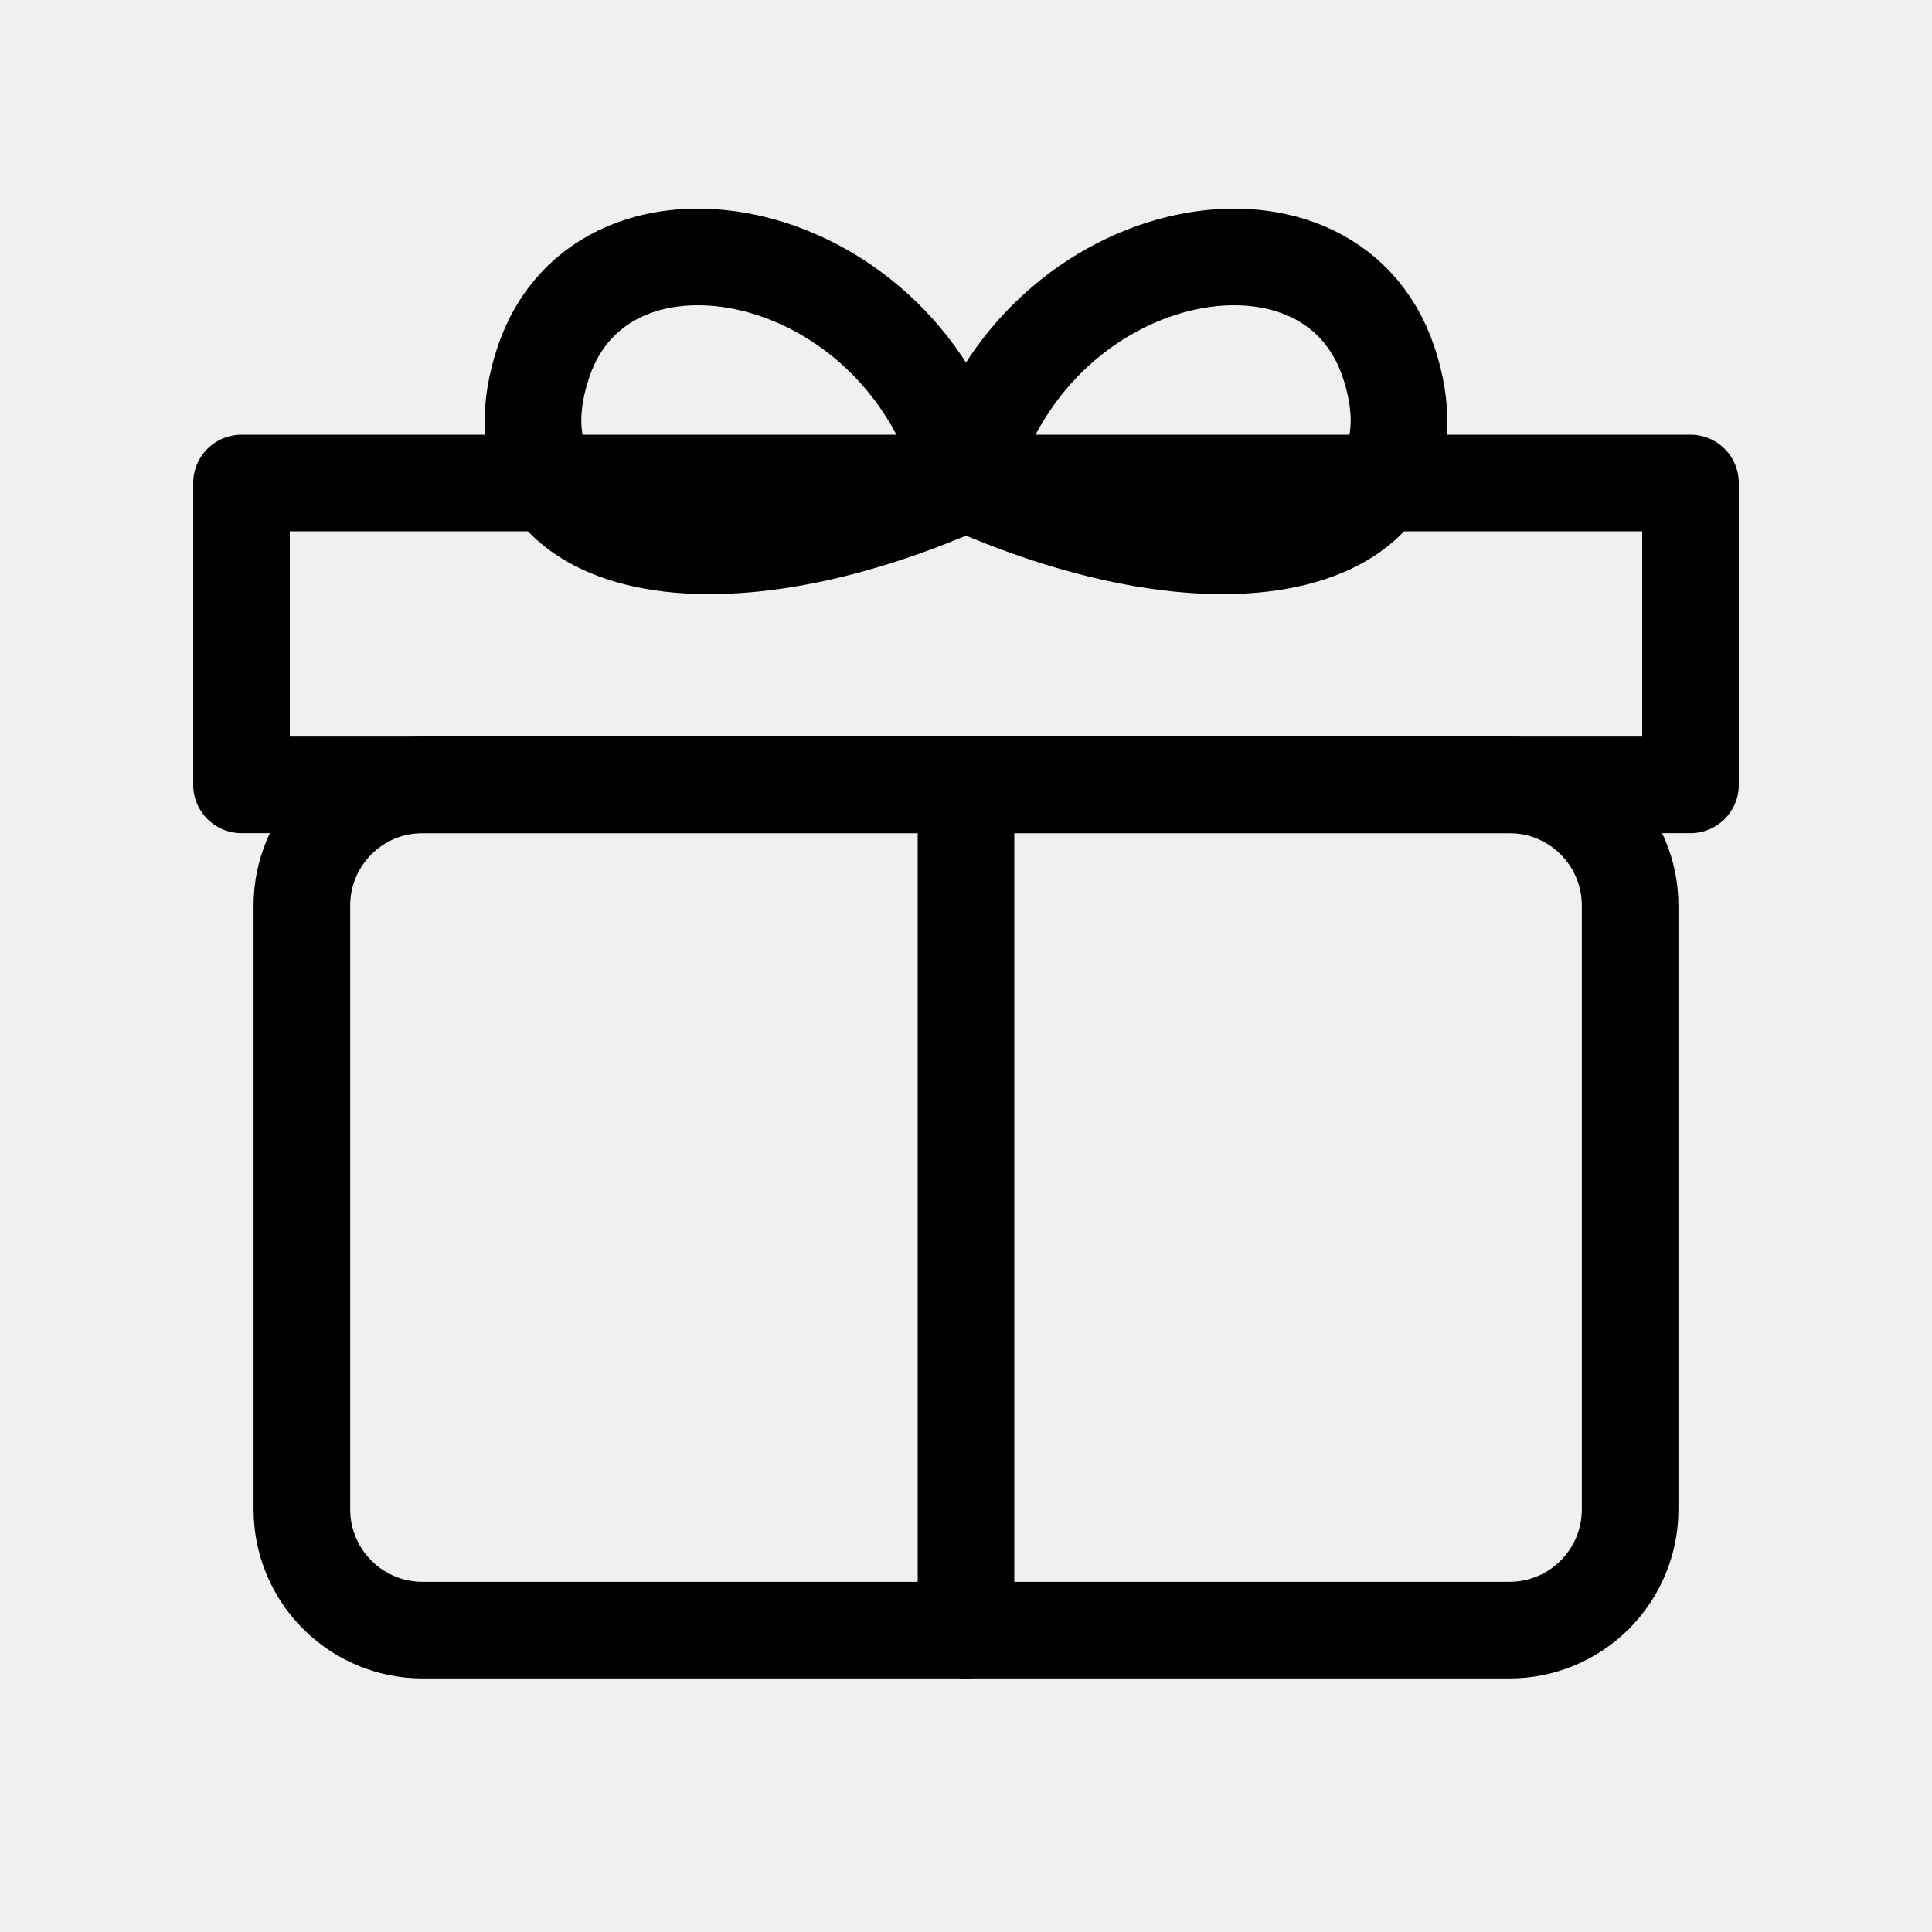
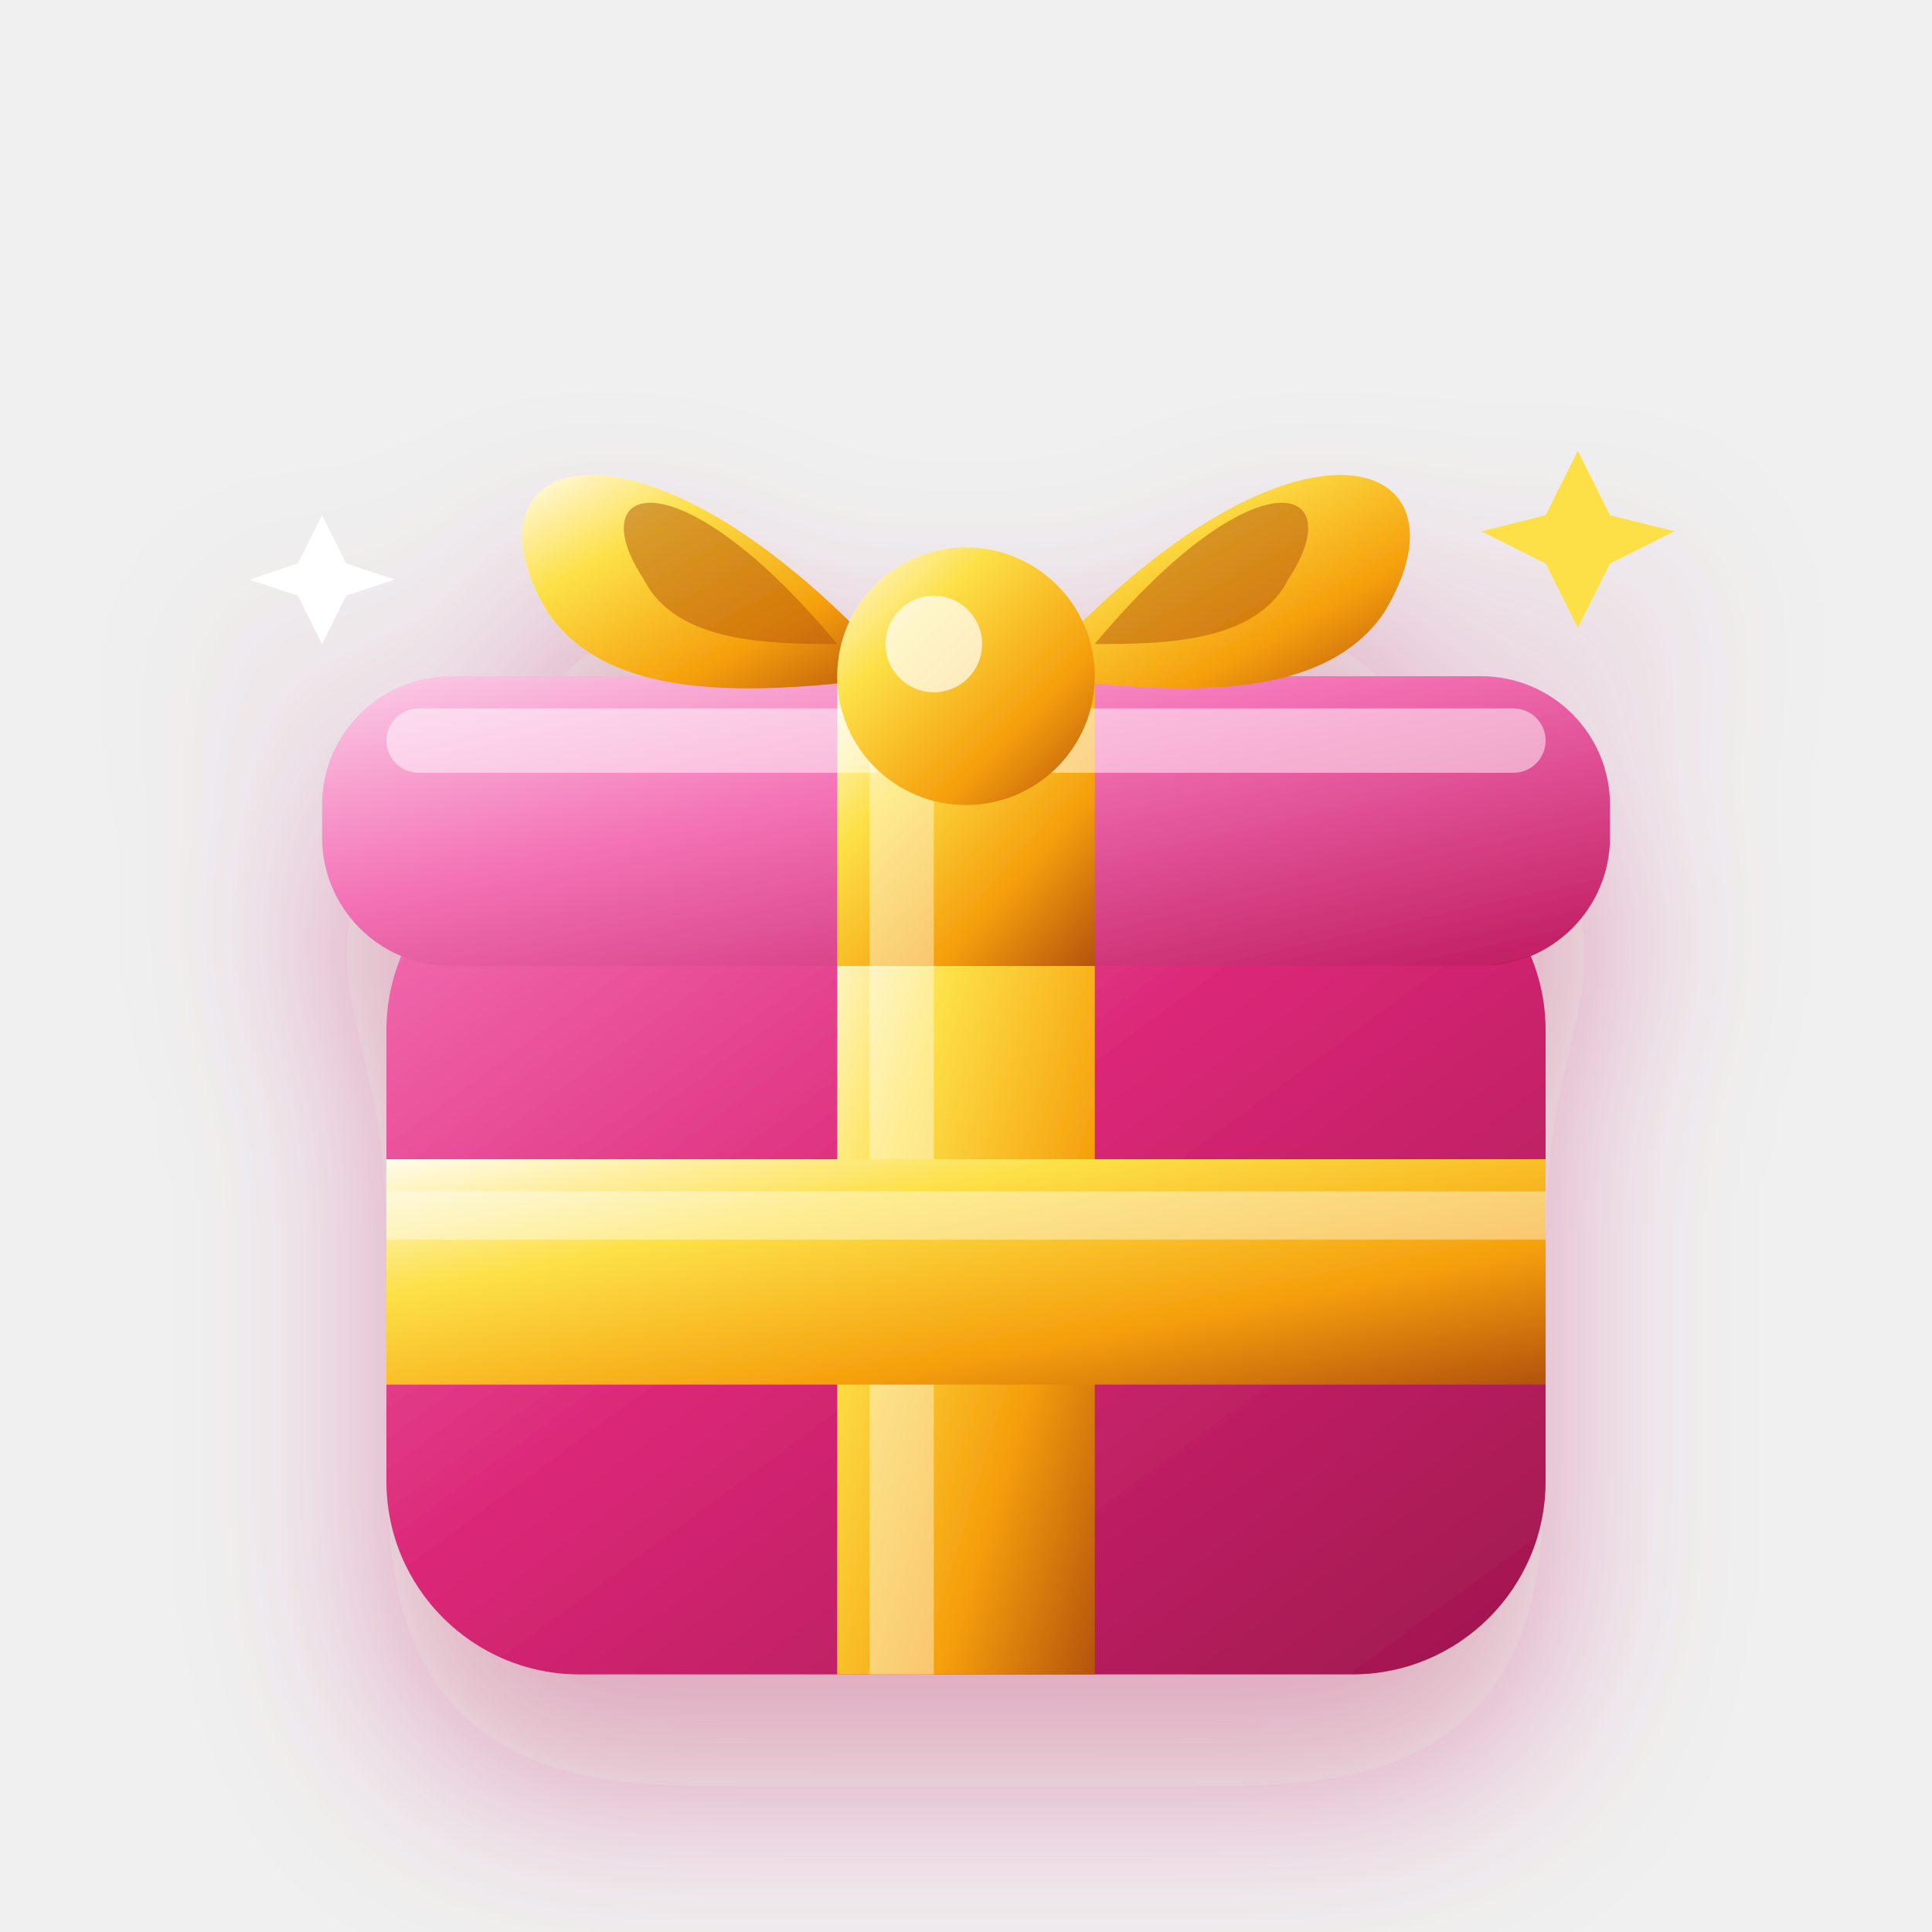
- <svg xmlns="http://www.w3.org/2000/svg" width="64" height="64" viewBox="0 0 64 64" fill="none" stroke="currentColor" stroke-width="3.2" stroke-linecap="round" stroke-linejoin="round">
-   <rect x="10" y="26" width="44" height="28" rx="4" />
-   <path d="M32 26v28M8 26h48V16H8Z" />
-   <path d="M32 16c-2-8-12-10-14-4-2 6 5 8 14 4Zm0 0c2-8 12-10 14-4 2 6-5 8-14 4Z" />
+ <svg xmlns="http://www.w3.org/2000/svg" viewBox="0 0 120 120" width="100%" height="100%">
+   <defs>
+     <filter id="gf-shadow" x="-20%" y="-20%" width="150%" height="150%">
+       <feDropShadow dx="0" dy="7" stdDeviation="6" flood-color="#be185d" flood-opacity="0.35" />
+     </filter>
+     <linearGradient id="gf-box" x1="0%" y1="0%" x2="100%" y2="100%">
+       <stop offset="0%" stop-color="#f472b6" />
+       <stop offset="45%" stop-color="#db2777" />
+       <stop offset="100%" stop-color="#9d174d" />
+     </linearGradient>
+     <linearGradient id="gf-lid" x1="0%" y1="0%" x2="100%" y2="100%">
+       <stop offset="0%" stop-color="#fbcfe8" />
+       <stop offset="40%" stop-color="#f472b6" />
+       <stop offset="100%" stop-color="#be185d" />
+     </linearGradient>
+     <linearGradient id="gf-ribbon" x1="0%" y1="0%" x2="100%" y2="100%">
+       <stop offset="0%" stop-color="#fffbeb" />
+       <stop offset="30%" stop-color="#fde047" />
+       <stop offset="70%" stop-color="#f59e0b" />
+       <stop offset="100%" stop-color="#b45309" />
+     </linearGradient>
+   </defs>
+   <g filter="url(#gf-shadow)">
+     <rect x="24" y="52" width="72" height="52" rx="12" fill="url(#gf-box)" />
+     <rect x="52" y="52" width="16" height="52" fill="url(#gf-ribbon)" />
+     <rect x="54" y="52" width="4" height="52" fill="#ffffff" opacity="0.4" />
+     <rect x="24" y="72" width="72" height="14" fill="url(#gf-ribbon)" />
+     <rect x="24" y="74" width="72" height="3" fill="#ffffff" opacity="0.4" />
+     <rect x="20" y="42" width="80" height="18" rx="8" fill="url(#gf-lid)" />
+     <rect x="52" y="42" width="16" height="18" fill="url(#gf-ribbon)" />
+     <rect x="54" y="42" width="4" height="18" fill="#ffffff" opacity="0.4" />
+     <rect x="24" y="44" width="72" height="4" rx="2" fill="#ffffff" opacity="0.5" />
+     <path d="M56 42 C40 24 28 28 34 38 C38 44 48 43 56 42 Z" fill="url(#gf-ribbon)" />
+     <path d="M52 40 C42 28 36 30 40 36 C42 40 48 40 52 40 Z" fill="#b45309" opacity="0.5" />
+     <path d="M64 42 C80 24 92 28 86 38 C82 44 72 43 64 42 Z" fill="url(#gf-ribbon)" />
+     <path d="M68 40 C78 28 84 30 80 36 C78 40 72 40 68 40 Z" fill="#b45309" opacity="0.5" />
+     <circle cx="60" cy="42" r="8" fill="url(#gf-ribbon)" />
+     <circle cx="58" cy="40" r="3" fill="#ffffff" opacity="0.7" />
+     <polygon points="98,28 100,32 104,33 100,35 98,39 96,35 92,33 96,32" fill="#fde047" />
+     <polygon points="20,32 21.5,35 24.5,36 21.5,37 20,40 18.5,37 15.5,36 18.5,35" fill="#ffffff" />
+   </g>
</svg>
